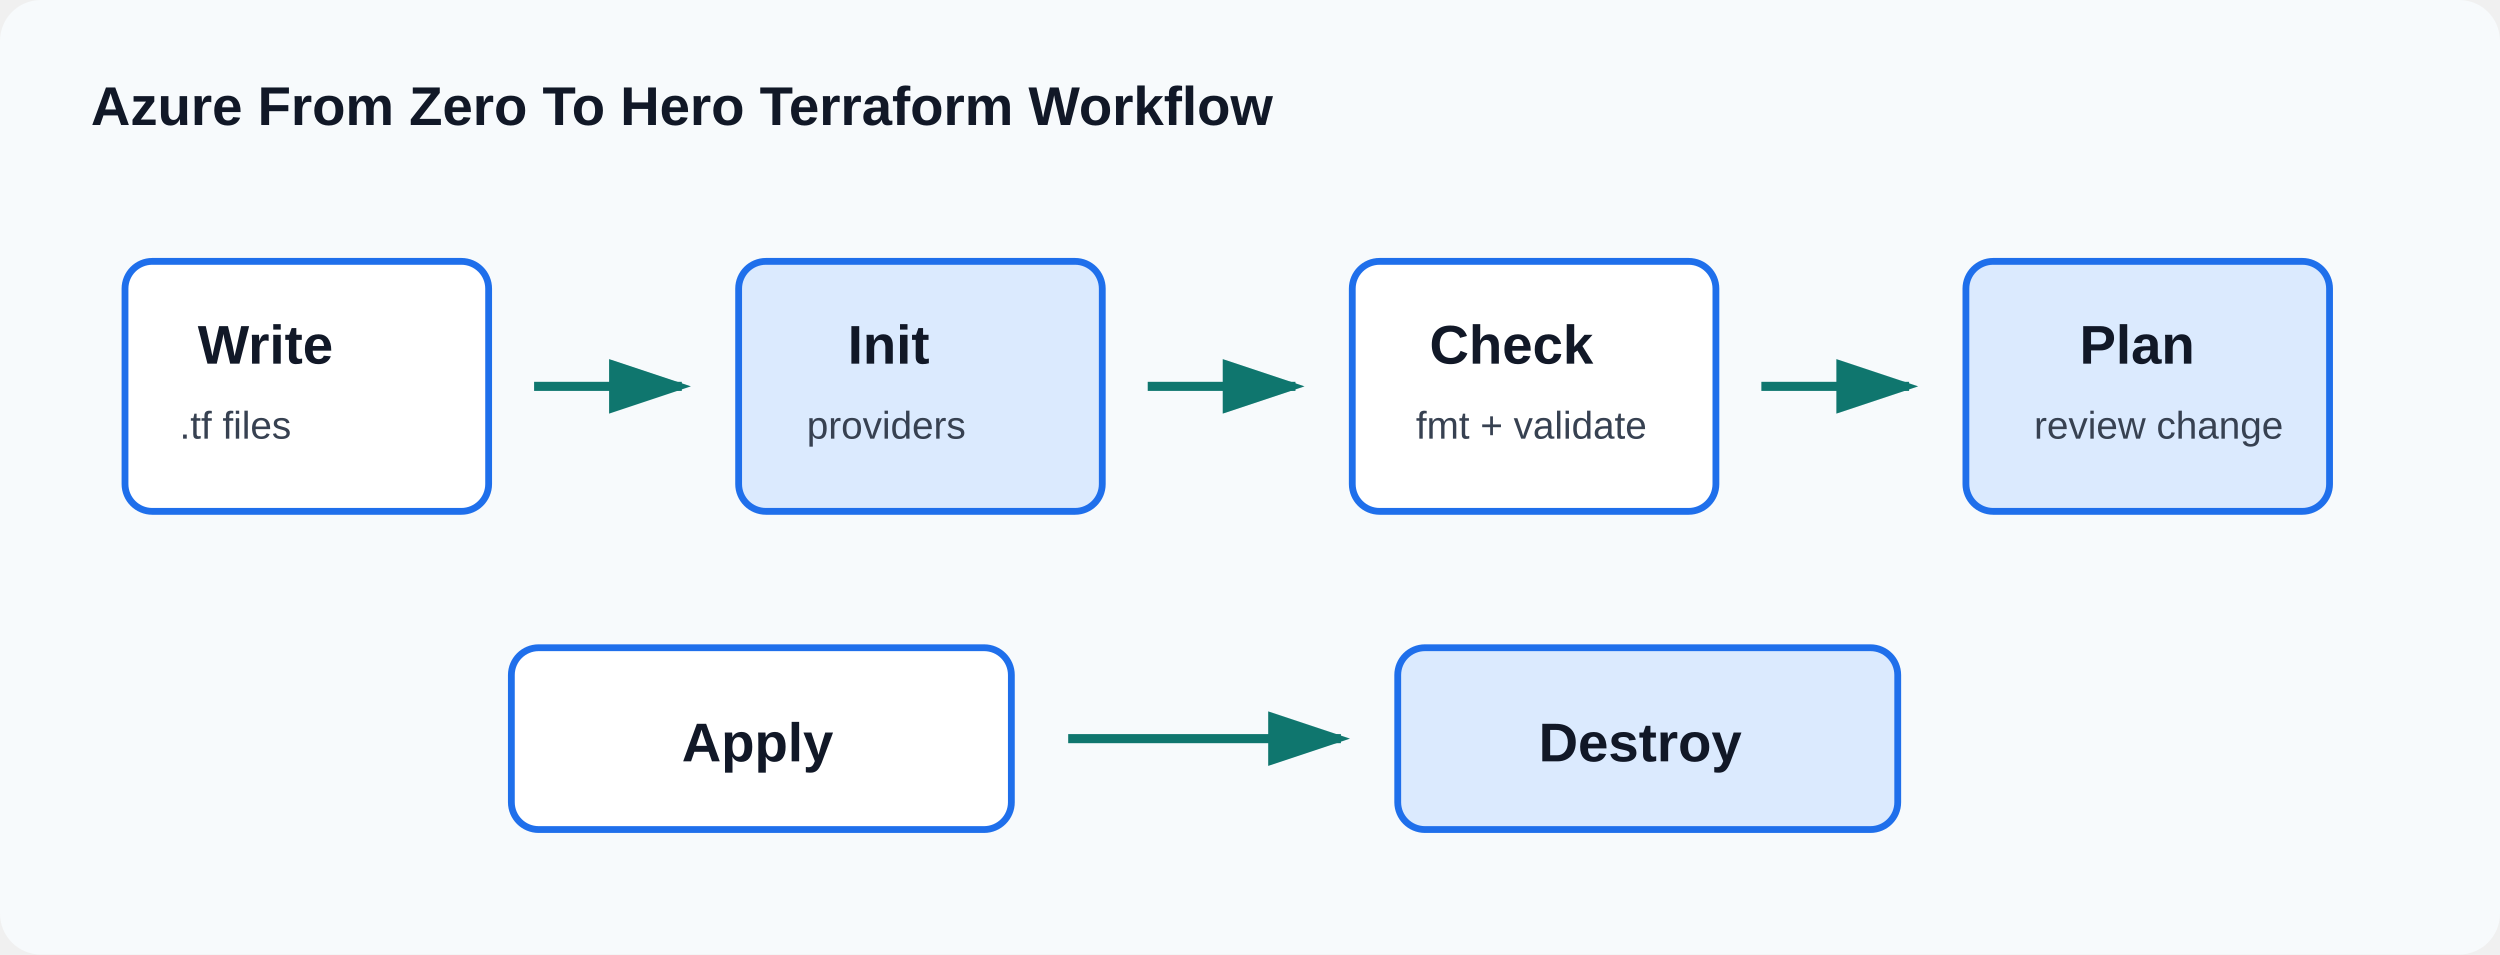
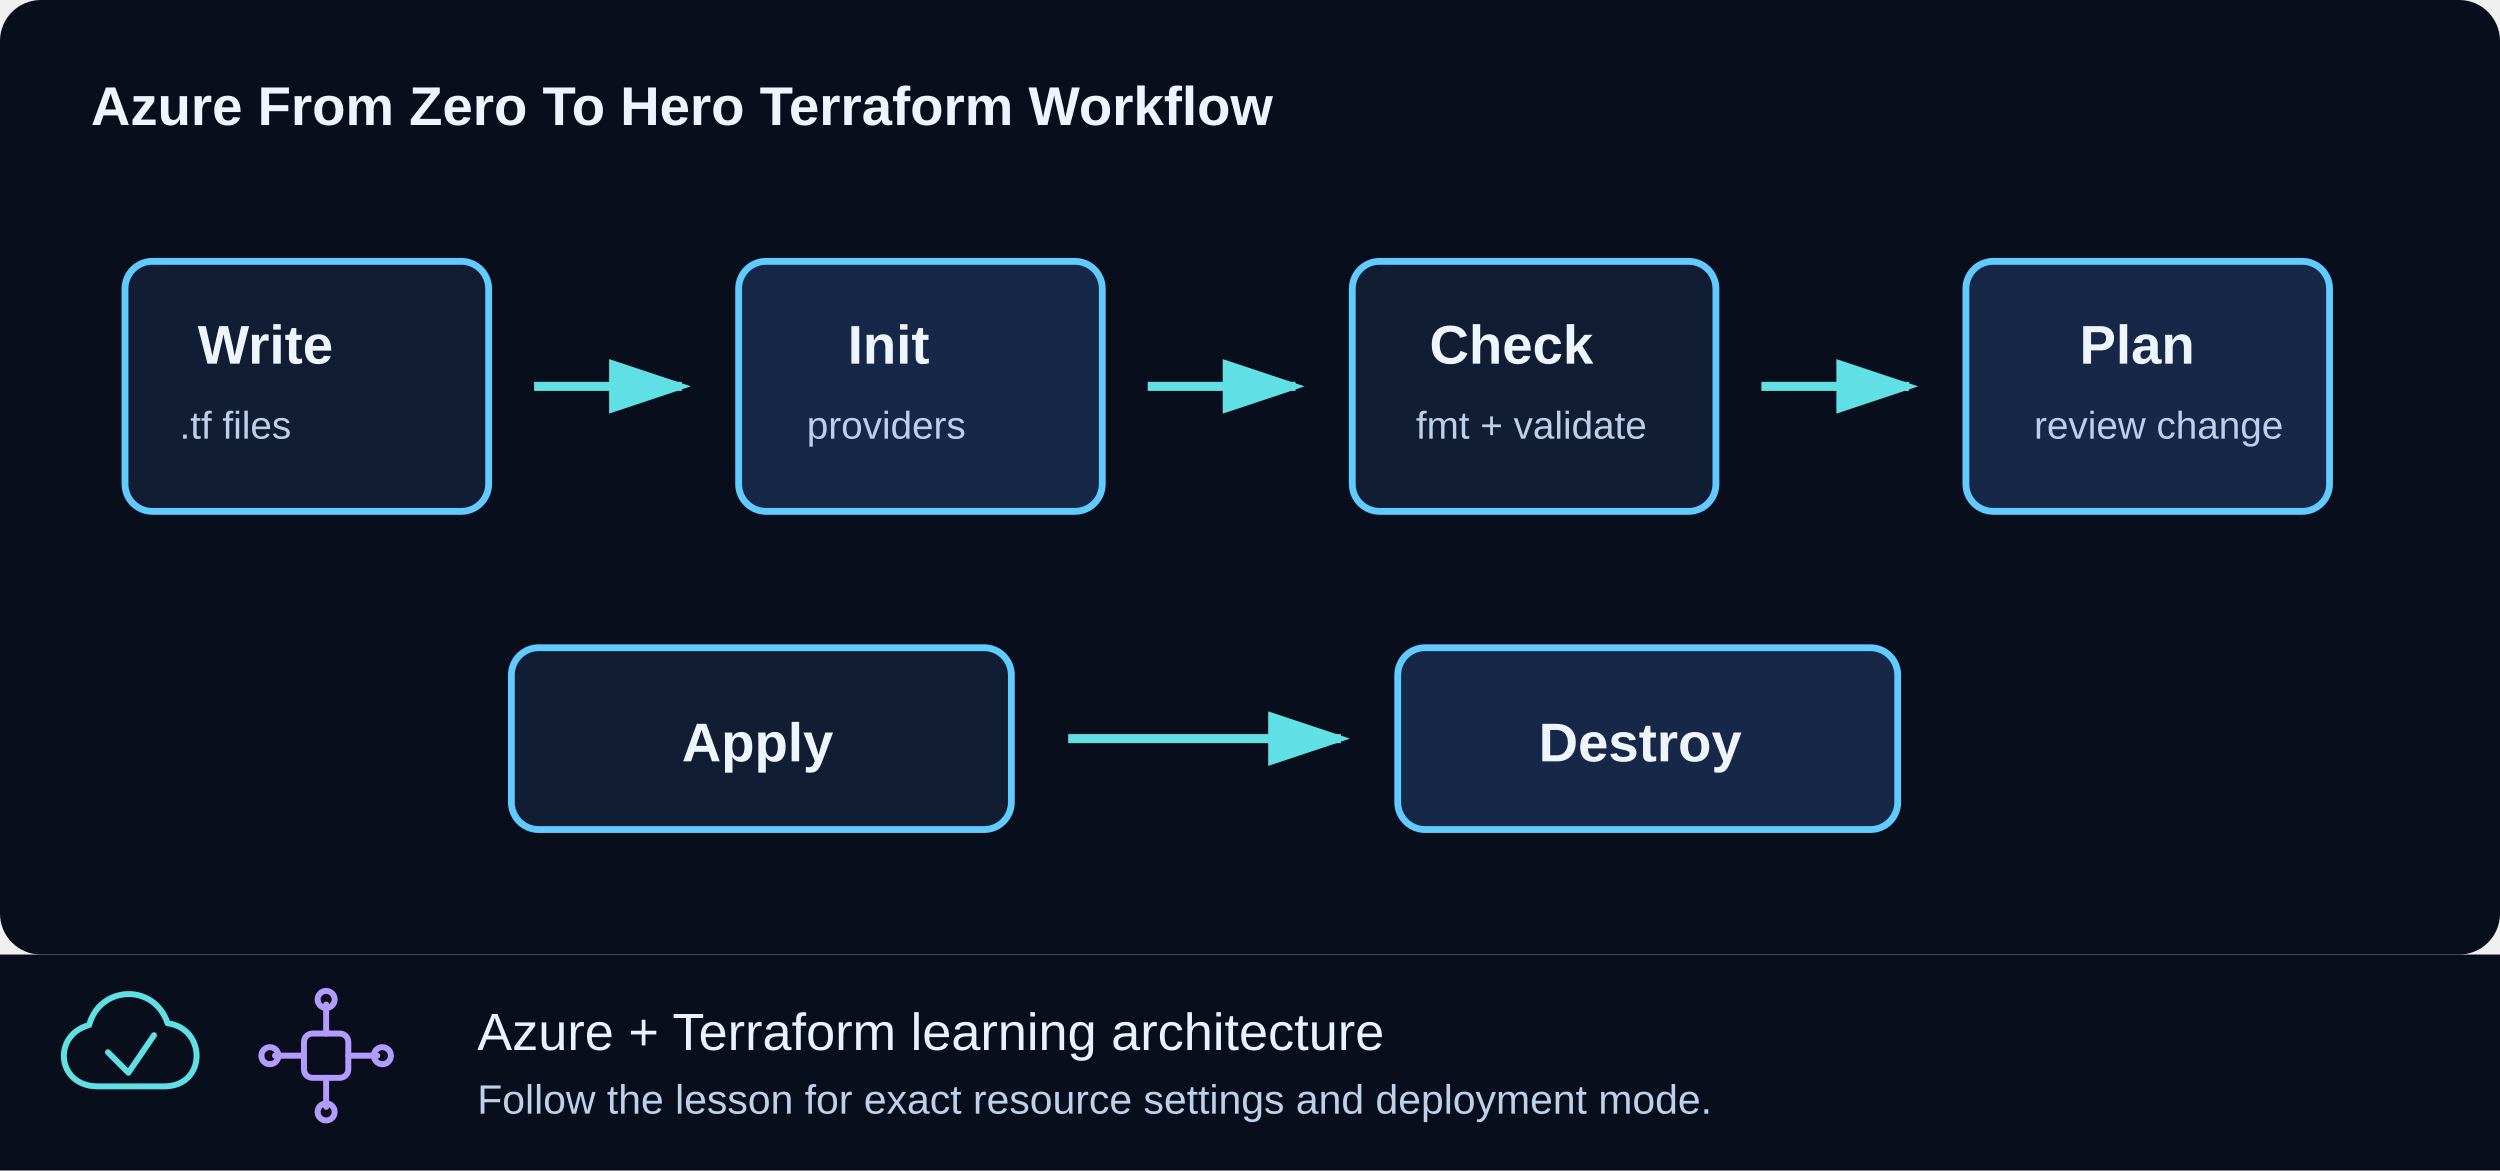
- <svg xmlns="http://www.w3.org/2000/svg" width="1100" height="420" viewBox="0 0 1100 420" role="img" aria-labelledby="title desc">
-   <style>.bg{fill:#f7fafc}.box{fill:#ffffff;stroke:#1f6feb;stroke-width:3}.accent{fill:#dbeafe}.text{font:600 24px Arial,sans-serif;fill:#111827}.small{font:17px Arial,sans-serif;fill:#374151}.arrow{stroke:#0f766e;stroke-width:4;marker-end:url(#arrow)}</style>
+ <svg xmlns="http://www.w3.org/2000/svg" width="1100" height="515" viewBox="0 0 1100 515" role="img" aria-labelledby="title desc">
+   <style>.bg{fill:#080e1b}.box{fill:#101d32;stroke:#61caff;stroke-width:3}.accent{fill:#172747}.text{font:600 24px "Segoe UI",Arial,sans-serif;fill:#eff5ff}.small{font:17px "Segoe UI",Arial,sans-serif;fill:#bcd0eb}.arrow{stroke:#60e0e5;stroke-width:4;marker-end:url(#arrow)}</style>
  <defs>
    <marker id="arrow" markerWidth="10" markerHeight="10" refX="8" refY="3" orient="auto">
-       <path d="M0,0 L0,6 L9,3 z" fill="#0f766e" />
+       <path d="M0,0 L0,6 L9,3 z" fill="#60e0e5" />
    </marker>
  </defs>
  <rect class="bg" width="1100" height="420" rx="18" />
  <text class="text" x="40" y="55">Azure From Zero To Hero Terraform Workflow</text>
  <g transform="translate(55 115)">
    <rect class="box" width="160" height="110" rx="12" />
    <text class="text" x="32" y="45">Write</text>
    <text class="small" x="24" y="78">.tf files</text>
    <line class="arrow" x1="180" y1="55" x2="245" y2="55" />
    <rect class="box accent" x="270" width="160" height="110" rx="12" />
    <text class="text" x="318" y="45">Init</text>
    <text class="small" x="300" y="78">providers</text>
    <line class="arrow" x1="450" y1="55" x2="515" y2="55" />
    <rect class="box" x="540" width="160" height="110" rx="12" />
    <text class="text" x="574" y="45">Check</text>
    <text class="small" x="568" y="78">fmt + validate</text>
    <line class="arrow" x1="720" y1="55" x2="785" y2="55" />
    <rect class="box accent" x="810" width="160" height="110" rx="12" />
    <text class="text" x="860" y="45">Plan</text>
    <text class="small" x="840" y="78">review change</text>
  </g>
  <g transform="translate(225 285)">
    <rect class="box" width="220" height="80" rx="12" />
    <text class="text" x="75" y="50">Apply</text>
    <line class="arrow" x1="245" y1="40" x2="365" y2="40" />
    <rect class="box accent" x="390" width="220" height="80" rx="12" />
    <text class="text" x="452" y="50">Destroy</text>
  </g>
+   <g>
+     <rect y="420.0" width="1100.0" height="95" fill="#080e1b" />
+     <g transform="translate(25 433.0) scale(0.75)" fill="none" stroke="#60e0e5" stroke-width="3.5" stroke-linecap="round" stroke-linejoin="round">
+       <path d="M24 60h39c25 0 25-34 2-37-8-24-40-22-46 1C-3 30 0 60 24 60Z" />
+       <path d="m30 40 12 12 15-22" />
+     </g>
+     <g transform="translate(112 433.0) scale(0.75)" fill="none" stroke="#b39bff" stroke-width="3.5" stroke-linecap="round" stroke-linejoin="round">
+       <rect x="29" y="29" width="26" height="26" rx="5" />
+       <path d="M42 29V12m0 43v17M29 42H12m43 0h17" />
+       <circle cx="42" cy="9" r="5" />
+       <circle cx="42" cy="75" r="5" />
+       <circle cx="9" cy="42" r="5" />
+       <circle cx="75" cy="42" r="5" />
+     </g>
+     <text x="210" y="462.0" fill="#eaf2ff" font-family="Segoe UI, Arial, sans-serif" font-size="23" font-weight="500">Azure + Terraform learning architecture</text>
+     <text x="210" y="490.0" fill="#bdd0ec" font-family="Segoe UI, Arial, sans-serif" font-size="18" font-weight="500">Follow the lesson for exact resource settings and deployment mode.</text>
+   </g>
</svg>
